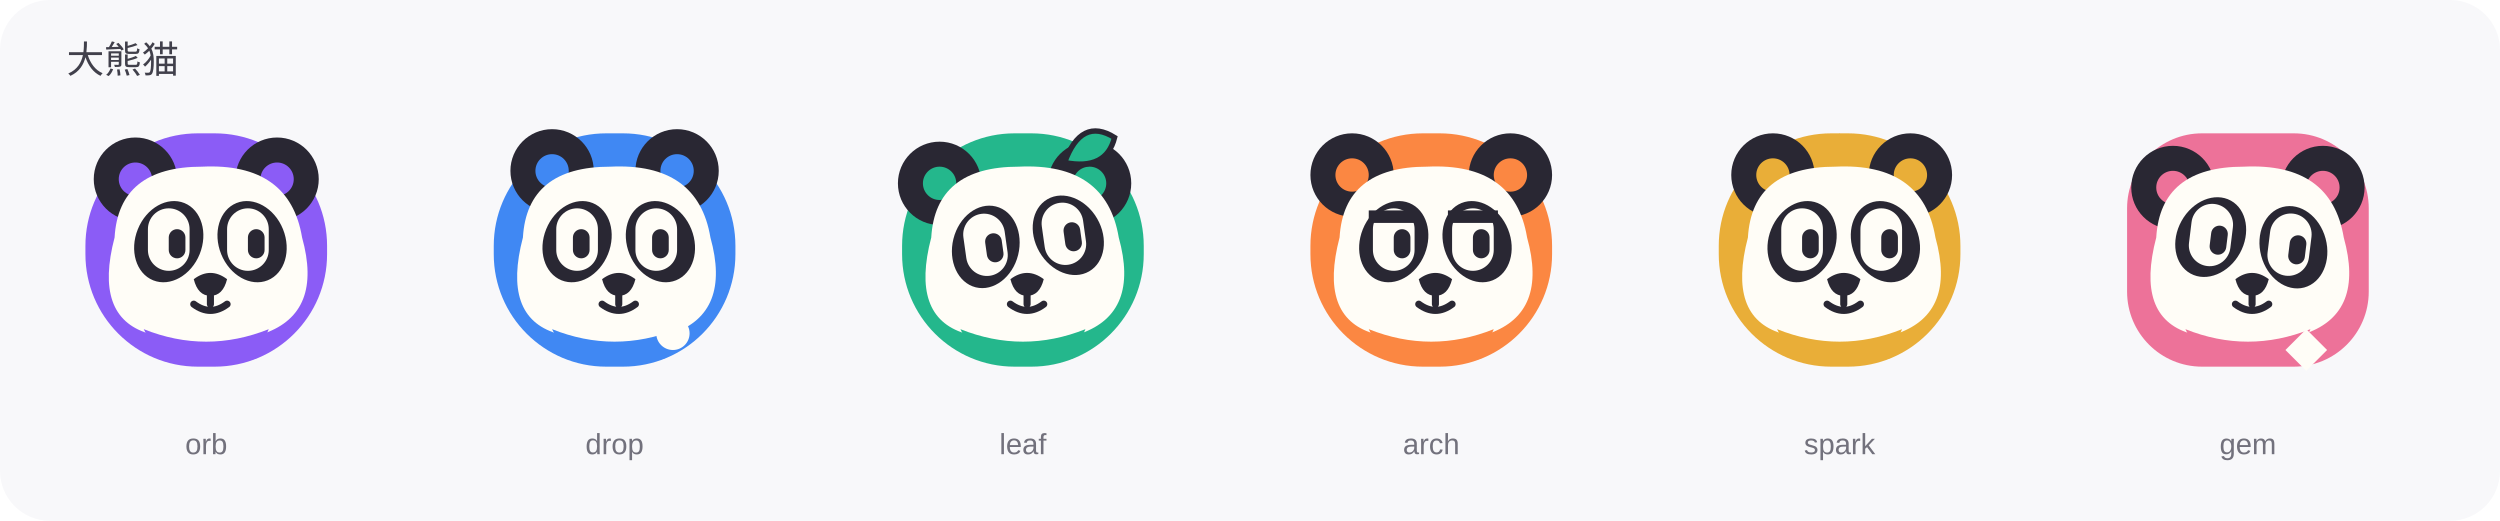
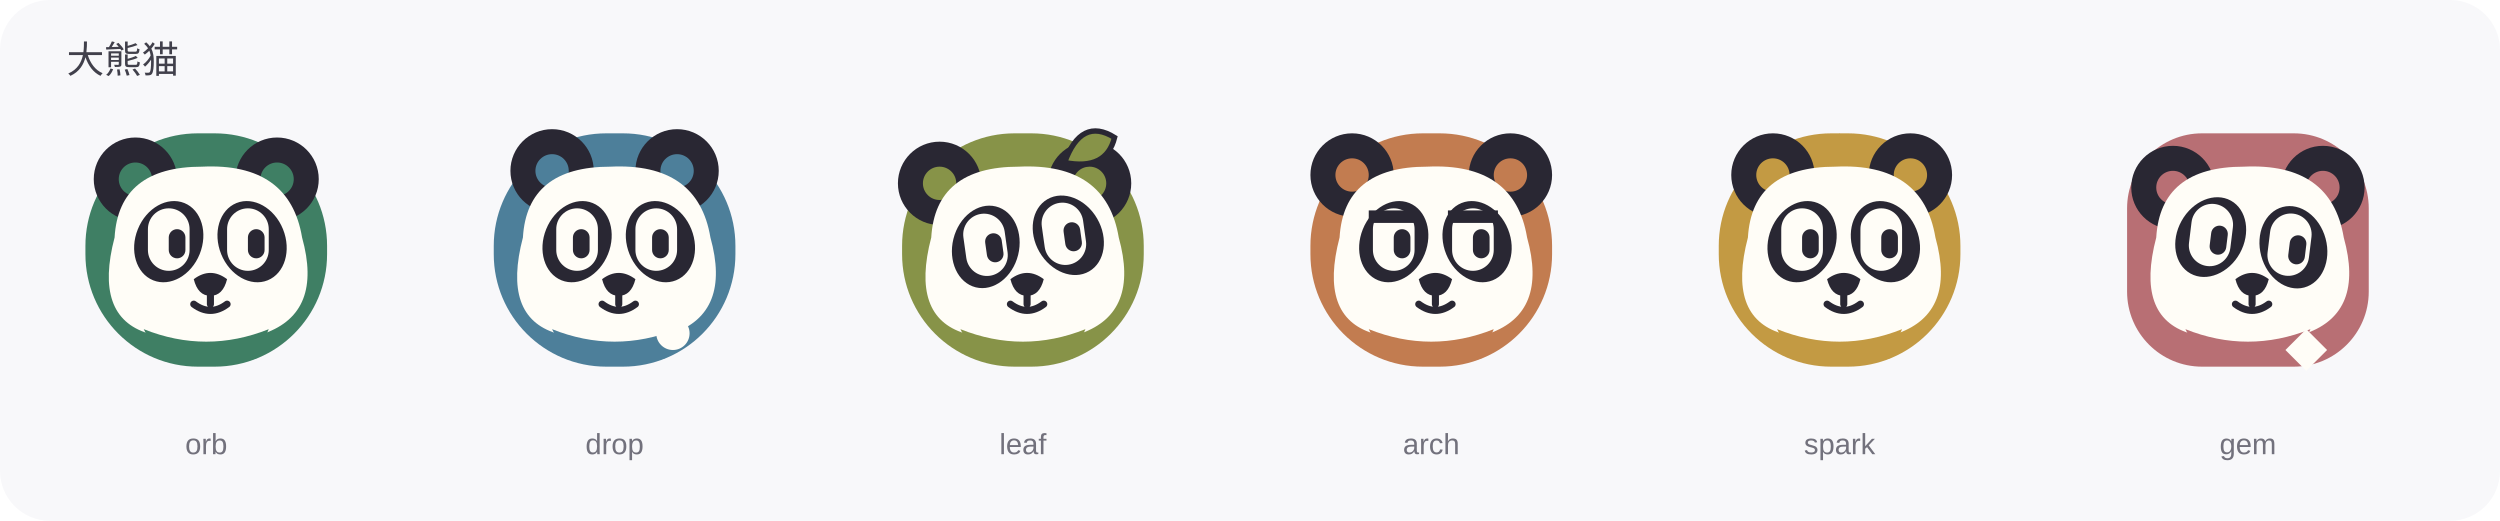
<svg xmlns="http://www.w3.org/2000/svg" width="1200" height="250" viewBox="0 0 1200 250">
  <rect width="1200" height="250" rx="24" fill="#f8f8fa" />
  <text x="32" y="35" fill="#41404b" font-family="Arial,PingFang SC,sans-serif" font-size="18">大熊猫</text>
  <g transform="translate(35 54) scale(2)">
-     <rect x="3" y="5" width="58" height="56" rx="27" fill="#8b5cf6" />
+     <rect x="3" y="5" width="58" height="56" rx="27" fill="#3F7F64" />
    <circle cx="15" cy="16" r="10" fill="#292733" />
    <circle cx="49" cy="16" r="10" fill="#292733" />
-     <circle cx="15" cy="16" r="4" fill="#8b5cf6" />
-     <circle cx="49" cy="16" r="4" fill="#8b5cf6" />
+     <circle cx="15" cy="16" r="4" fill="#3F7F64" />
+     <circle cx="49" cy="16" r="4" fill="#3F7F64" />
    <path d="M10 30Q11 13 31 13Q52 12 55 30Q60 48 46 53Q32 59 18 53Q5 49 10 30Z" fill="#fffdf7" />
    <g class="avatar-eyes" transform="rotate(0 32 31)">
      <g fill="#292733">
        <ellipse cx="23" cy="31" rx="8" ry="10" transform="rotate(22 23 31)" />
        <ellipse cx="43" cy="31" rx="8" ry="10" transform="rotate(-22 43 31)" />
      </g>
      <rect x="18" y="23" width="10" height="15" rx="5" fill="#fffdf7" />
      <rect x="37" y="23" width="10" height="15" rx="5" fill="#fffdf7" />
      <g fill="#292733">
        <rect x="23" y="28" width="4" height="7" rx="2" />
        <rect x="42" y="28" width="4" height="7" rx="2" />
      </g>
    </g>
    <path d="M29 40Q33 37 37 40Q36 44 33 44Q30 44 29 40Z" fill="#292733" />
    <path d="M33 44V46M29 46Q33 49 37 46" fill="none" stroke="#292733" stroke-width="1.7" stroke-linecap="round" />
-     <path d="M17 52Q32 58 47 52L44 59Q31 63 20 58Z" fill="#8b5cf6" />
+     <path d="M17 52Q32 58 47 52L44 59Q31 63 20 58Z" fill="#3F7F64" />
  </g>
  <text x="99" y="218" text-anchor="middle" fill="#72717c" font-family="Arial,sans-serif" font-size="14">orb</text>
  <g transform="translate(231 54) scale(2)">
-     <rect x="3" y="5" width="58" height="56" rx="27" fill="#4088f3" />
+     <rect x="3" y="5" width="58" height="56" rx="27" fill="#4D7F9A" />
    <circle cx="17" cy="14" r="10" fill="#292733" />
    <circle cx="47" cy="14" r="10" fill="#292733" />
-     <circle cx="17" cy="14" r="4" fill="#4088f3" />
-     <circle cx="47" cy="14" r="4" fill="#4088f3" />
+     <circle cx="17" cy="14" r="4" fill="#4D7F9A" />
+     <circle cx="47" cy="14" r="4" fill="#4D7F9A" />
    <path d="M10 30Q11 13 31 13Q52 12 55 30Q60 48 46 53Q32 59 18 53Q5 49 10 30Z" fill="#fffdf7" />
    <g class="avatar-eyes" transform="rotate(0 32 31)">
      <g fill="#292733">
        <ellipse cx="23" cy="31" rx="8" ry="10" transform="rotate(22 23 31)" />
        <ellipse cx="43" cy="31" rx="8" ry="10" transform="rotate(-22 43 31)" />
      </g>
      <rect x="18" y="23" width="10" height="15" rx="5" fill="#fffdf7" />
      <rect x="37" y="23" width="10" height="15" rx="5" fill="#fffdf7" />
      <g fill="#292733">
        <rect x="22" y="28" width="4" height="7" rx="2" />
        <rect x="41" y="28" width="4" height="7" rx="2" />
      </g>
    </g>
    <path d="M29 40Q33 37 37 40Q36 44 33 44Q30 44 29 40Z" fill="#292733" />
    <path d="M33 44V46M29 46Q33 49 37 46" fill="none" stroke="#292733" stroke-width="1.7" stroke-linecap="round" />
-     <path d="M17 52Q32 58 47 52L44 59Q31 63 20 58Z" fill="#4088f3" />
+     <path d="M17 52Q32 58 47 52L44 59Q31 63 20 58Z" fill="#4D7F9A" />
    <circle cx="46" cy="53" r="4" fill="#fffdf7" />
  </g>
  <text x="295" y="218" text-anchor="middle" fill="#72717c" font-family="Arial,sans-serif" font-size="14">drop</text>
  <g transform="translate(427 54) scale(2)">
-     <rect x="3" y="5" width="58" height="56" rx="27" fill="#24b78c" />
+     <rect x="3" y="5" width="58" height="56" rx="27" fill="#879348" />
    <circle cx="12" cy="17" r="10" fill="#292733" />
    <circle cx="48" cy="17" r="10" fill="#292733" />
-     <circle cx="12" cy="17" r="4" fill="#24b78c" />
-     <circle cx="48" cy="17" r="4" fill="#24b78c" />
+     <circle cx="12" cy="17" r="4" fill="#879348" />
+     <circle cx="48" cy="17" r="4" fill="#879348" />
    <path d="M10 30Q11 13 31 13Q52 12 55 30Q60 48 46 53Q32 59 18 53Q5 49 10 30Z" fill="#fffdf7" />
    <g class="avatar-eyes" transform="rotate(-8 32 31)">
      <g fill="#292733">
        <ellipse cx="23" cy="31" rx="8" ry="10" transform="rotate(22 23 31)" />
        <ellipse cx="43" cy="31" rx="8" ry="10" transform="rotate(-22 43 31)" />
      </g>
      <rect x="18" y="23" width="10" height="15" rx="5" fill="#fffdf7" />
      <rect x="37" y="23" width="10" height="15" rx="5" fill="#fffdf7" />
      <g fill="#292733">
        <rect x="23" y="28" width="4" height="7" rx="2" />
        <rect x="42" y="28" width="4" height="7" rx="2" />
      </g>
    </g>
    <path d="M29 40Q33 37 37 40Q36 44 33 44Q30 44 29 40Z" fill="#292733" />
    <path d="M33 44V46M29 46Q33 49 37 46" fill="none" stroke="#292733" stroke-width="1.7" stroke-linecap="round" />
-     <path d="M17 52Q32 58 47 52L44 59Q31 63 20 58Z" fill="#24b78c" />
-     <path d="M42 12Q46 1 54 6Q52 14 42 12Z" fill="#24b78c" stroke="#292733" stroke-width="1.3" />
+     <path d="M17 52Q32 58 47 52L44 59Q31 63 20 58Z" fill="#879348" />
+     <path d="M42 12Q46 1 54 6Q52 14 42 12Z" fill="#879348" stroke="#292733" stroke-width="1.3" />
  </g>
  <text x="491" y="218" text-anchor="middle" fill="#72717c" font-family="Arial,sans-serif" font-size="14">leaf</text>
  <g transform="translate(623 54) scale(2)">
-     <rect x="3" y="5" width="58" height="56" rx="27" fill="#fb8742" />
+     <rect x="3" y="5" width="58" height="56" rx="27" fill="#C27C50" />
    <circle cx="13" cy="15" r="10" fill="#292733" />
    <circle cx="51" cy="15" r="10" fill="#292733" />
-     <circle cx="13" cy="15" r="4" fill="#fb8742" />
-     <circle cx="51" cy="15" r="4" fill="#fb8742" />
+     <circle cx="13" cy="15" r="4" fill="#C27C50" />
+     <circle cx="51" cy="15" r="4" fill="#C27C50" />
    <path d="M10 30Q11 13 31 13Q52 12 55 30Q60 48 46 53Q32 59 18 53Q5 49 10 30Z" fill="#fffdf7" />
    <g class="avatar-eyes" transform="rotate(0 32 31)">
      <g fill="#292733">
        <ellipse cx="23" cy="31" rx="8" ry="10" transform="rotate(22 23 31)" />
        <ellipse cx="43" cy="31" rx="8" ry="10" transform="rotate(-22 43 31)" />
      </g>
      <rect x="18" y="23" width="10" height="15" rx="5" fill="#fffdf7" />
      <rect x="37" y="23" width="10" height="15" rx="5" fill="#fffdf7" />
      <g fill="#292733">
        <rect x="23" y="28" width="4" height="7" rx="2" />
        <rect x="42" y="28" width="4" height="7" rx="2" />
      </g>
      <path d="M17 25H29M36 25H48" stroke="#292733" stroke-width="3" />
    </g>
    <path d="M29 40Q33 37 37 40Q36 44 33 44Q30 44 29 40Z" fill="#292733" />
    <path d="M33 44V46M29 46Q33 49 37 46" fill="none" stroke="#292733" stroke-width="1.7" stroke-linecap="round" />
-     <path d="M17 52Q32 58 47 52L44 59Q31 63 20 58Z" fill="#fb8742" />
+     <path d="M17 52Q32 58 47 52L44 59Q31 63 20 58Z" fill="#C27C50" />
  </g>
  <text x="687" y="218" text-anchor="middle" fill="#72717c" font-family="Arial,sans-serif" font-size="14">arch</text>
  <g transform="translate(819 54) scale(2)">
-     <rect x="3" y="5" width="58" height="56" rx="27" fill="#e9ae38" />
+     <rect x="3" y="5" width="58" height="56" rx="27" fill="#C39A43" />
    <circle cx="16" cy="15" r="10" fill="#292733" />
    <circle cx="49" cy="15" r="10" fill="#292733" />
-     <circle cx="16" cy="15" r="4" fill="#e9ae38" />
-     <circle cx="49" cy="15" r="4" fill="#e9ae38" />
+     <circle cx="16" cy="15" r="4" fill="#C39A43" />
+     <circle cx="49" cy="15" r="4" fill="#C39A43" />
    <path d="M10 30Q11 13 31 13Q52 12 55 30Q60 48 46 53Q32 59 18 53Q5 49 10 30Z" fill="#fffdf7" />
    <g class="avatar-eyes" transform="rotate(0 32 31)">
      <g fill="#292733">
        <ellipse cx="23" cy="31" rx="8" ry="10" transform="rotate(22 23 31)" />
        <ellipse cx="43" cy="31" rx="8" ry="10" transform="rotate(-22 43 31)" />
      </g>
      <rect x="18" y="23" width="10" height="15" rx="5" fill="#fffdf7" />
      <rect x="37" y="23" width="10" height="15" rx="5" fill="#fffdf7" />
      <g fill="#292733">
        <rect x="23" y="28" width="4" height="7" rx="2" />
        <rect x="42" y="28" width="4" height="7" rx="2" />
      </g>
    </g>
    <path d="M29 40Q33 37 37 40Q36 44 33 44Q30 44 29 40Z" fill="#292733" />
    <path d="M33 44V46M29 46Q33 49 37 46" fill="none" stroke="#292733" stroke-width="1.7" stroke-linecap="round" />
-     <path d="M17 52Q32 58 47 52L44 59Q31 63 20 58Z" fill="#e9ae38" />
-     <path d="M28 12L32 5L36 12" fill="#e9ae38" />
+     <path d="M17 52Q32 58 47 52L44 59Q31 63 20 58Z" fill="#C39A43" />
+     <path d="M28 12L32 5L36 12" fill="#C39A43" />
  </g>
  <text x="883" y="218" text-anchor="middle" fill="#72717c" font-family="Arial,sans-serif" font-size="14">spark</text>
  <g transform="translate(1015 54) scale(2)">
-     <rect x="3" y="5" width="58" height="56" rx="18" fill="#ed7299" />
+     <rect x="3" y="5" width="58" height="56" rx="18" fill="#B86F74" />
    <circle cx="14" cy="18" r="10" fill="#292733" />
    <circle cx="50" cy="18" r="10" fill="#292733" />
-     <circle cx="14" cy="18" r="4" fill="#ed7299" />
-     <circle cx="50" cy="18" r="4" fill="#ed7299" />
+     <circle cx="14" cy="18" r="4" fill="#B86F74" />
+     <circle cx="50" cy="18" r="4" fill="#B86F74" />
    <path d="M10 30Q11 13 31 13Q52 12 55 30Q60 48 46 53Q32 59 18 53Q5 49 10 30Z" fill="#fffdf7" />
    <g class="avatar-eyes" transform="rotate(7 32 31)">
      <g fill="#292733">
        <ellipse cx="23" cy="31" rx="8" ry="10" transform="rotate(22 23 31)" />
        <ellipse cx="43" cy="31" rx="8" ry="10" transform="rotate(-22 43 31)" />
      </g>
      <rect x="18" y="23" width="10" height="15" rx="5" fill="#fffdf7" />
      <rect x="37" y="23" width="10" height="15" rx="5" fill="#fffdf7" />
      <g fill="#292733">
        <rect x="23" y="28" width="4" height="7" rx="2" />
        <rect x="42" y="28" width="4" height="7" rx="2" />
      </g>
    </g>
    <path d="M29 40Q33 37 37 40Q36 44 33 44Q30 44 29 40Z" fill="#292733" />
    <path d="M33 44V46M29 46Q33 49 37 46" fill="none" stroke="#292733" stroke-width="1.7" stroke-linecap="round" />
-     <path d="M17 52Q32 58 47 52L44 59Q31 63 20 58Z" fill="#ed7299" />
+     <path d="M17 52Q32 58 47 52L44 59Q31 63 20 58Z" fill="#B86F74" />
    <path d="M46 52L51 57L46 62L41 57Z" fill="#fffdf7" />
  </g>
  <text x="1079" y="218" text-anchor="middle" fill="#72717c" font-family="Arial,sans-serif" font-size="14">gem</text>
</svg>
